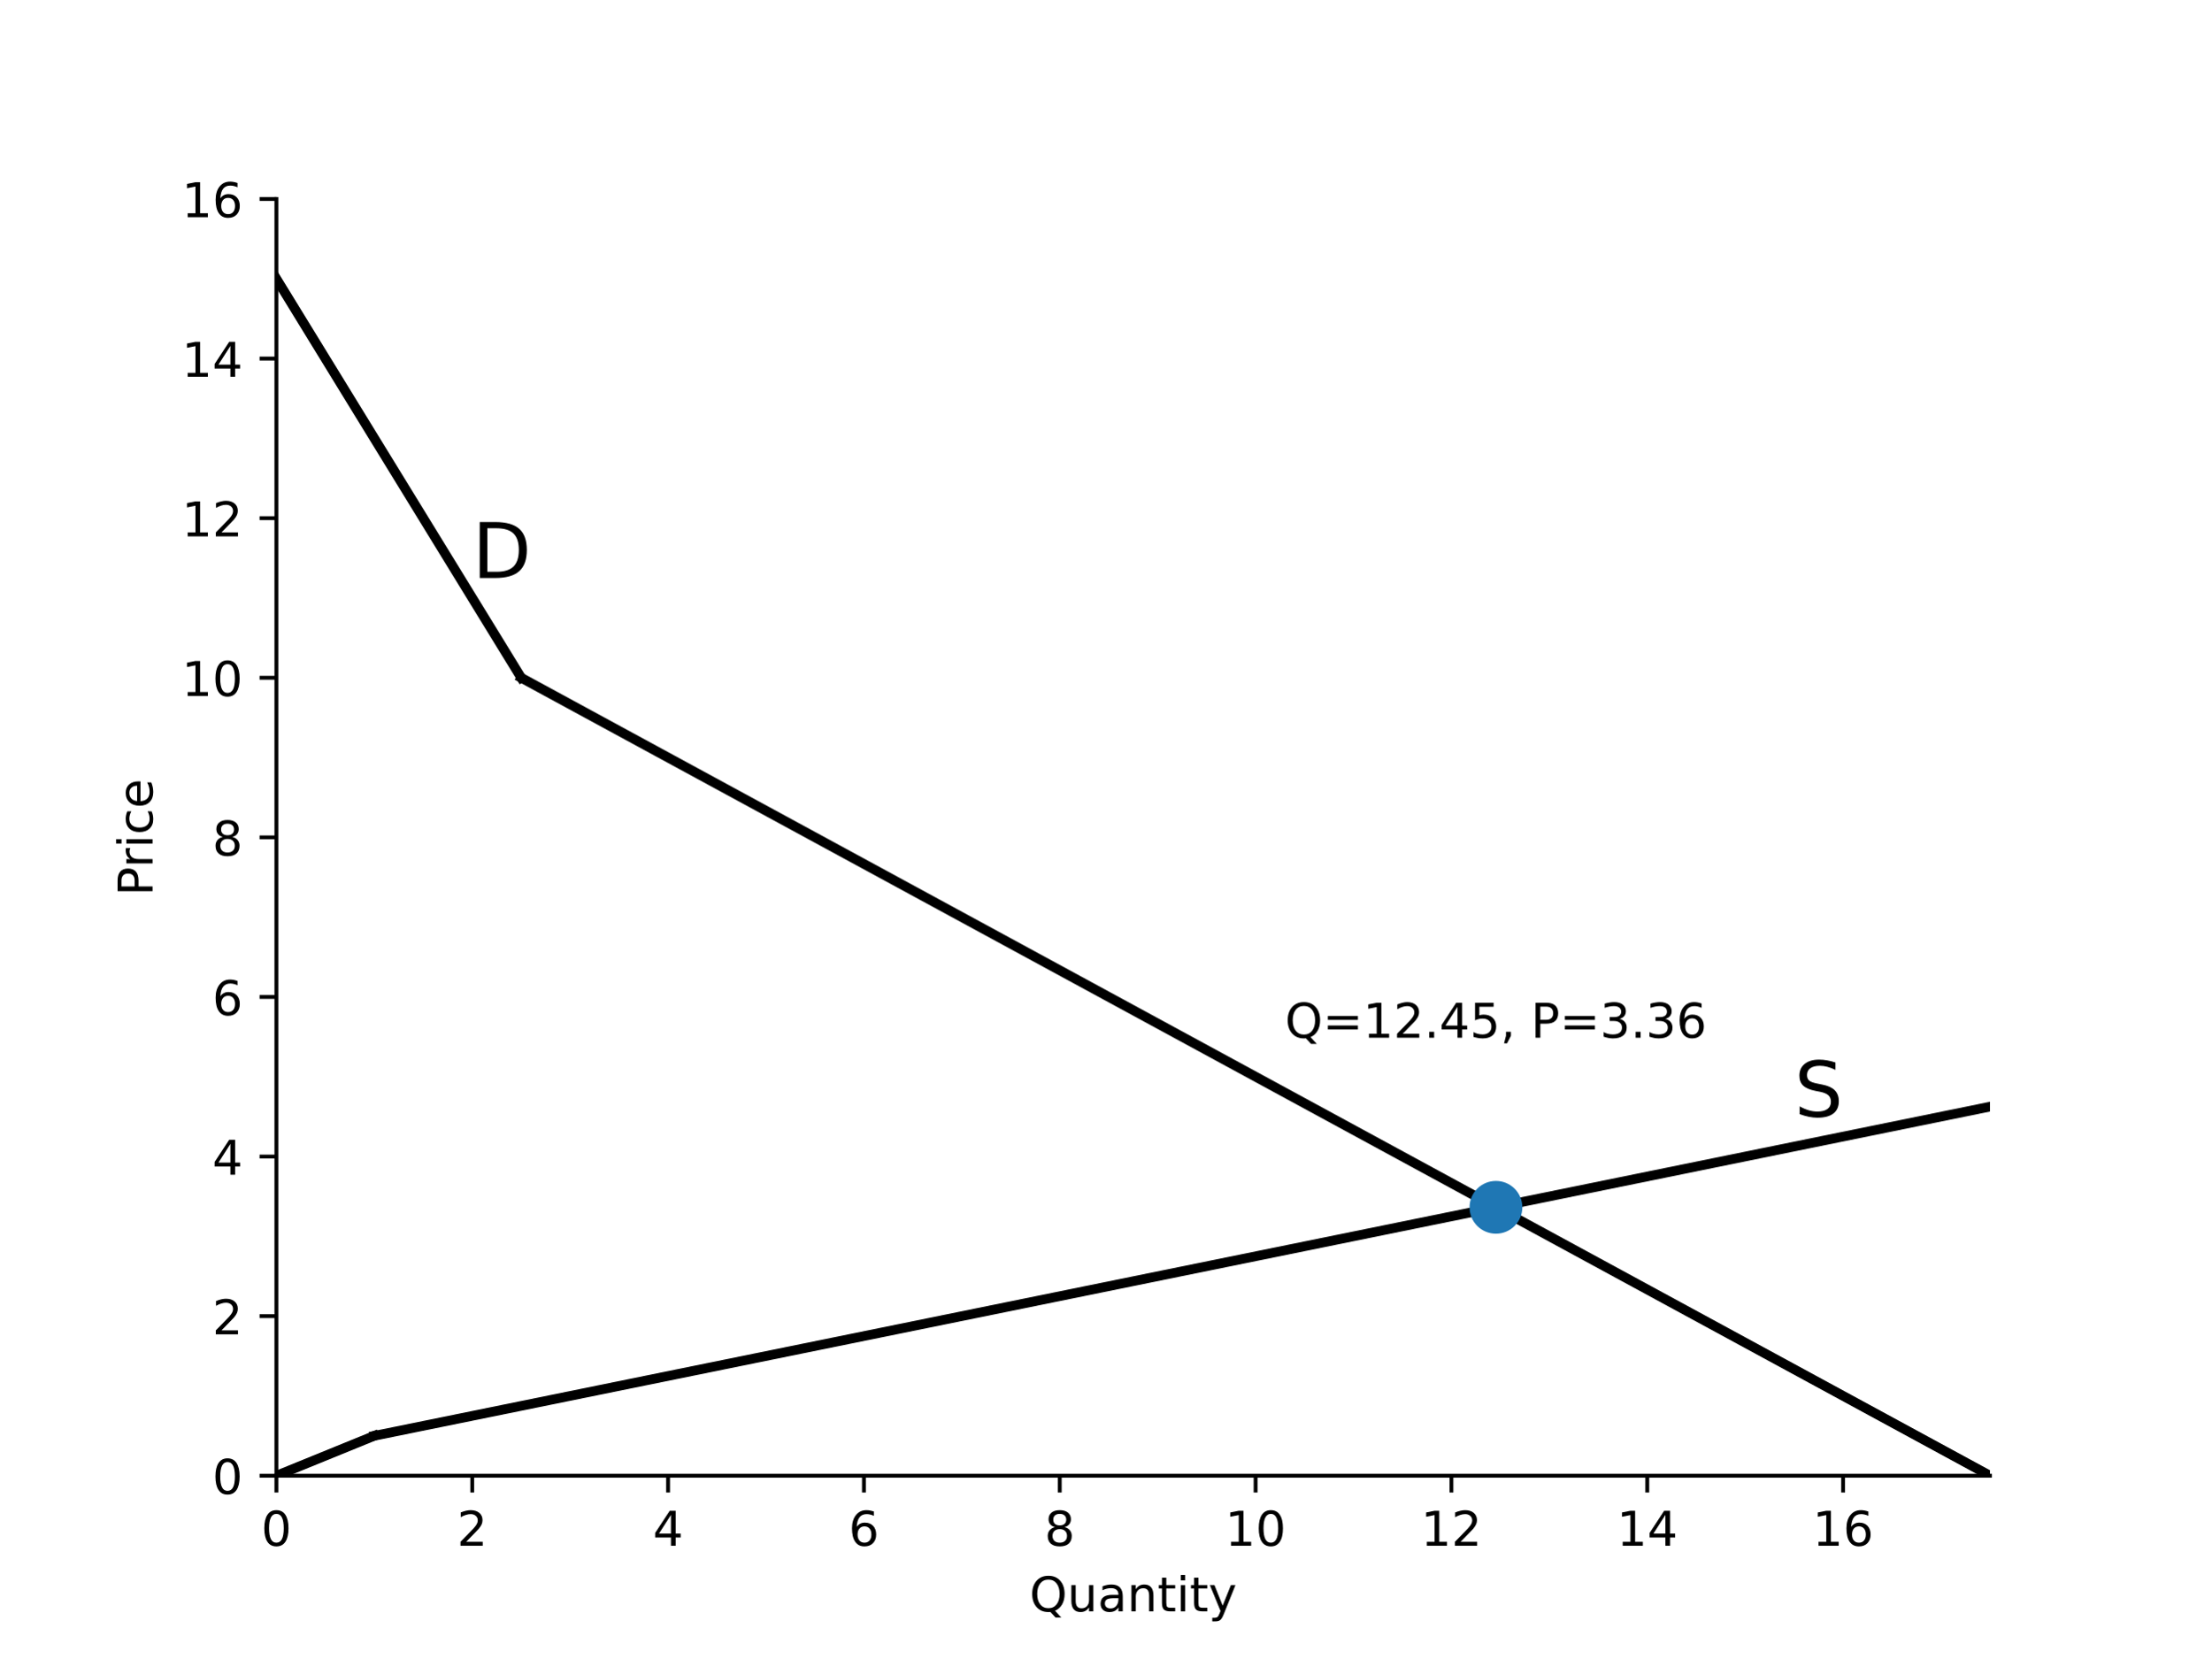
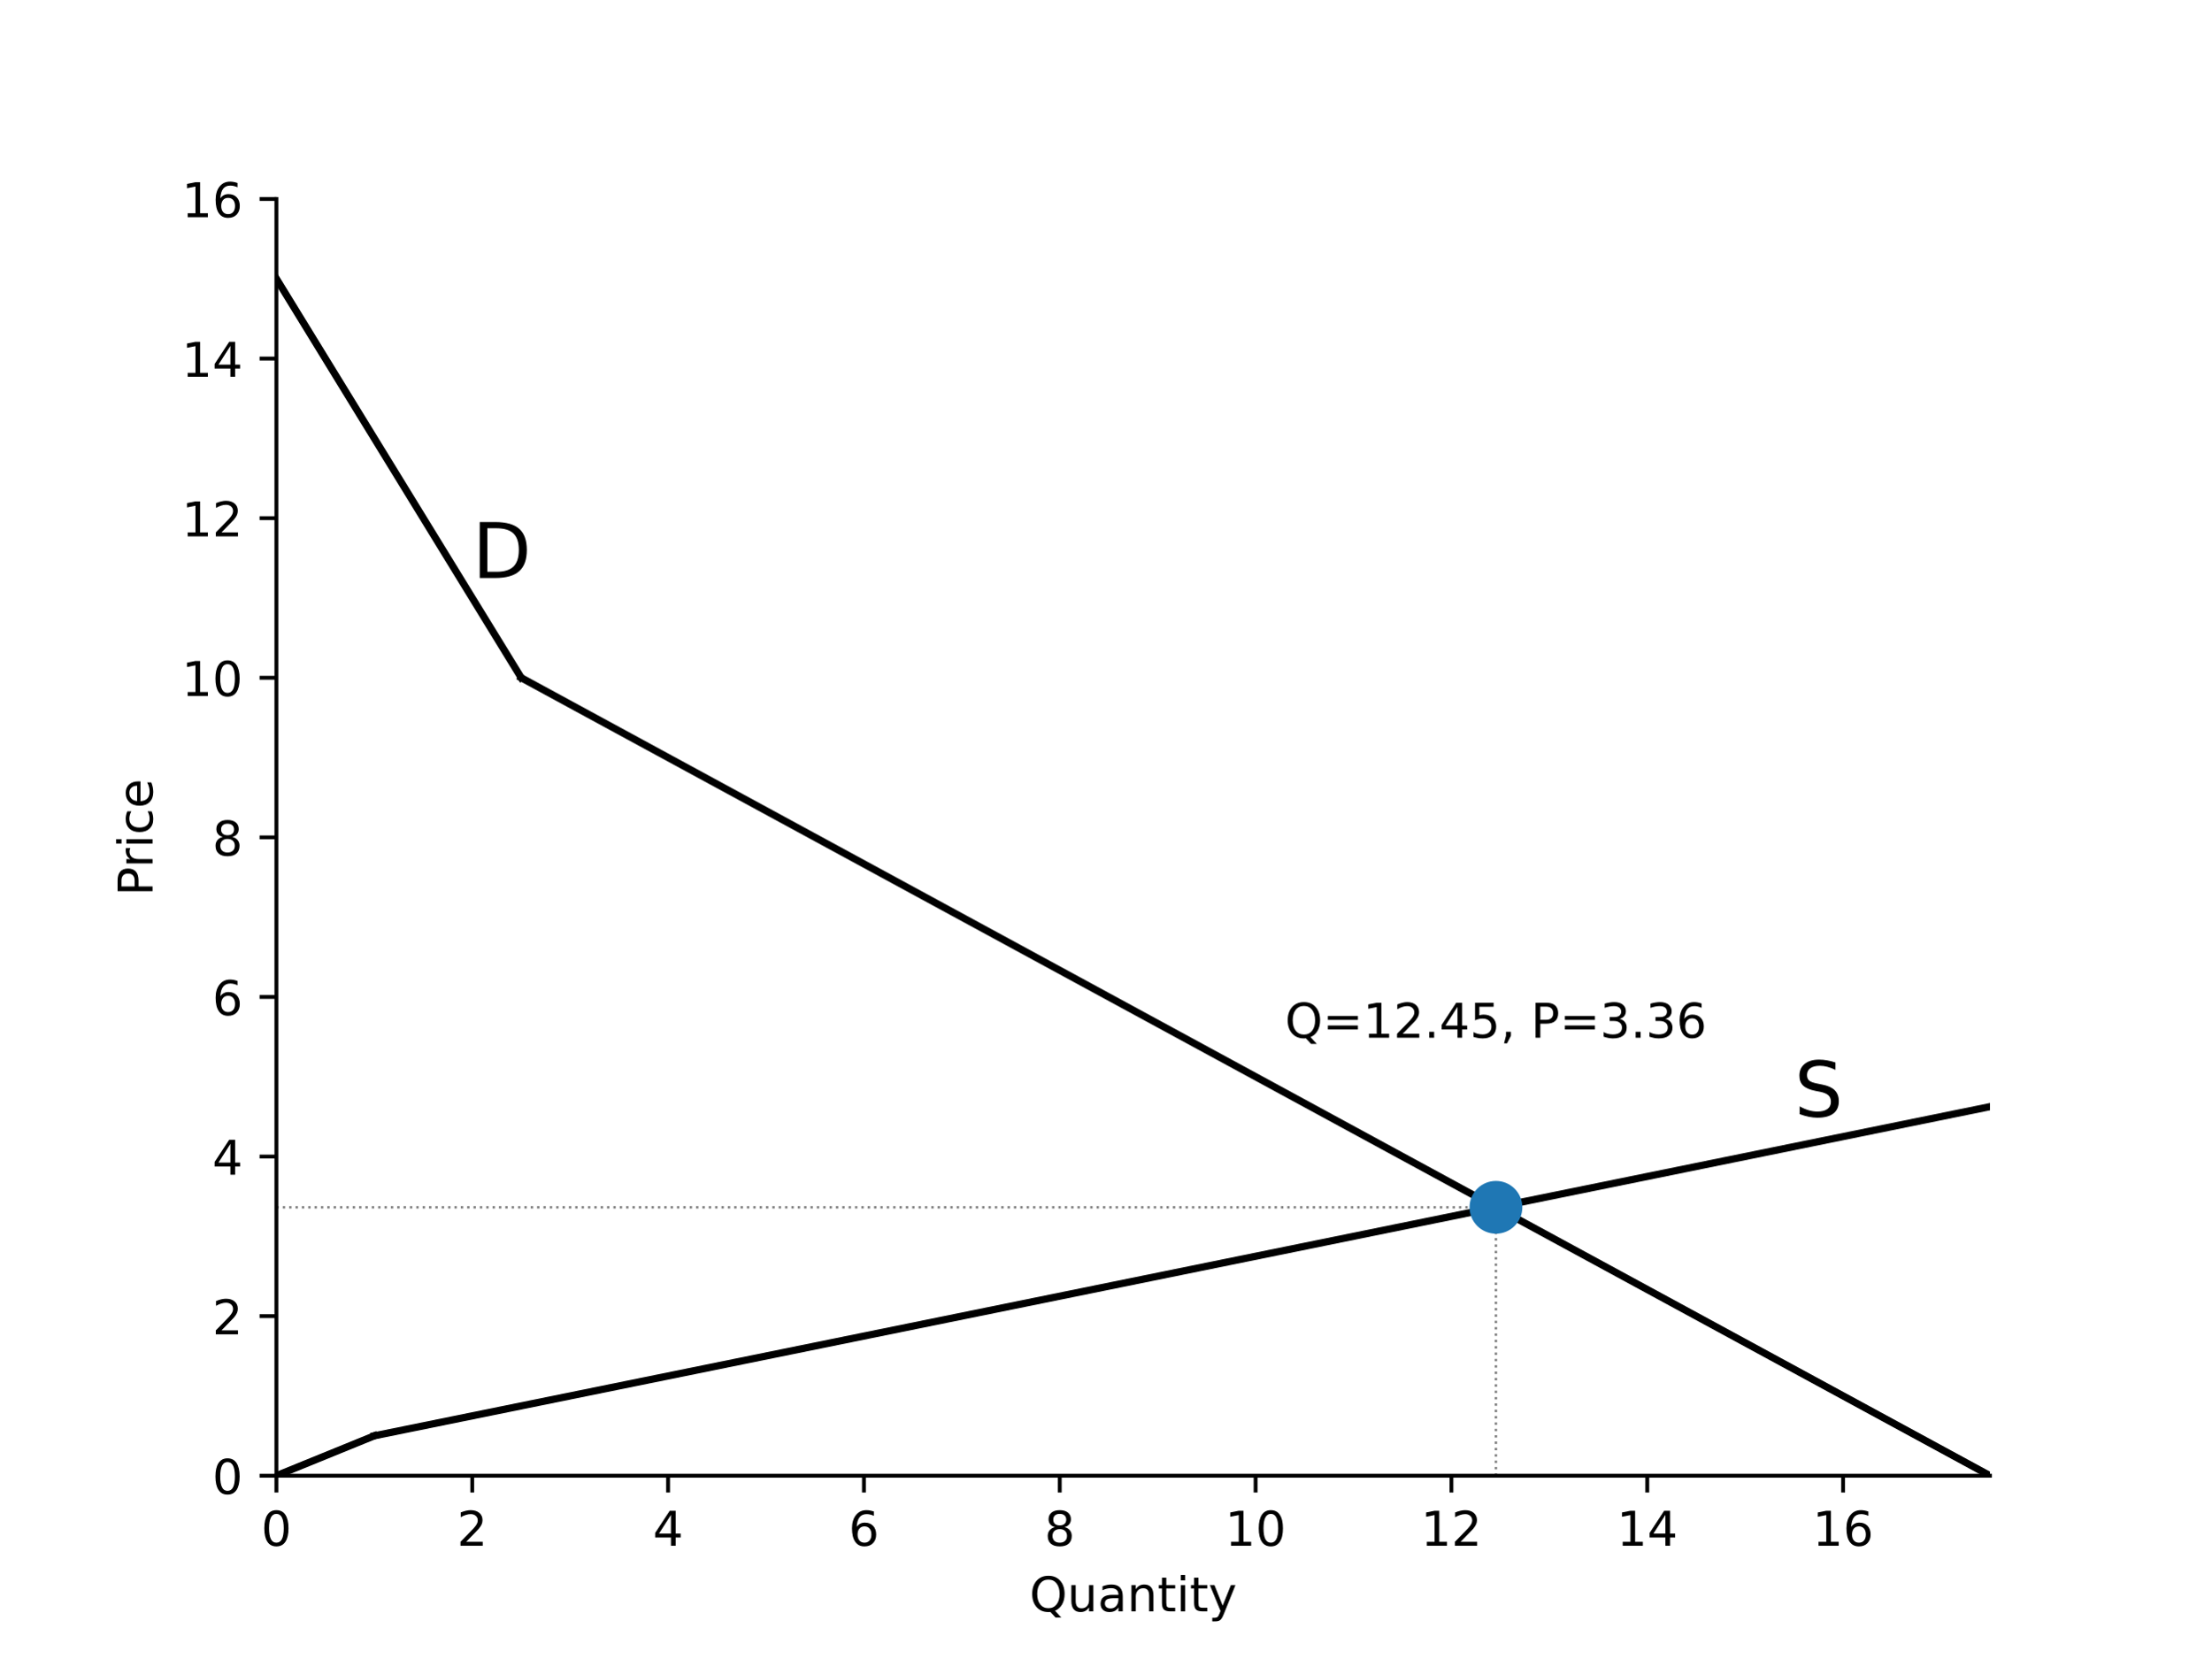
<svg xmlns="http://www.w3.org/2000/svg" xmlns:xlink="http://www.w3.org/1999/xlink" width="460.8pt" height="345.6pt" viewBox="0 0 460.8 345.6" version="1.1">
  <defs>
    <style type="text/css">*{stroke-linejoin: round; stroke-linecap: butt}</style>
  </defs>
  <g id="figure_1">
    <g id="patch_1">
      <path d="M 0 345.6  L 460.8 345.6  L 460.8 0  L 0 0  L 0 345.6  z " style="fill: none" />
    </g>
    <g id="axes_1">
      <g id="patch_2">
        <path d="M 57.6 307.584  L 414.72 307.584  L 414.72 41.472  L 57.6 41.472  L 57.6 307.584  z " style="fill: none" />
      </g>
      <g id="matplotlib.axis_1">
        <g id="xtick_1">
          <g id="line2d_1">
            <defs>
-               <path id="m3a8cb8062a" d="M 0 0  L 0 3.5  " style="stroke: #000000; stroke-width: 0.8" />
+               <path id="m53428e3627" d="M 0 0  L 0 3.5  " style="stroke: #000000; stroke-width: 0.8" />
            </defs>
            <g>
-               <use xlink:href="#m3a8cb8062a" x="57.6" y="307.584" style="stroke: #000000; stroke-width: 0.8" />
+               <use xlink:href="#m53428e3627" x="57.6" y="307.584" style="stroke: #000000; stroke-width: 0.8" />
            </g>
          </g>
          <g id="text_1">
            <g transform="translate(54.41875 322.1824) scale(0.1 -0.1)">
              <defs>
                <path id="DejaVuSans-30" d="M 2034 4250  Q 1547 4250 1301 3770  Q 1056 3291 1056 2328  Q 1056 1369 1301 889  Q 1547 409 2034 409  Q 2525 409 2770 889  Q 3016 1369 3016 2328  Q 3016 3291 2770 3770  Q 2525 4250 2034 4250  z M 2034 4750  Q 2819 4750 3233 4129  Q 3647 3509 3647 2328  Q 3647 1150 3233 529  Q 2819 -91 2034 -91  Q 1250 -91 836 529  Q 422 1150 422 2328  Q 422 3509 836 4129  Q 1250 4750 2034 4750  z " transform="scale(0.015625)" />
              </defs>
              <use xlink:href="#DejaVuSans-30" />
            </g>
          </g>
        </g>
        <g id="xtick_2">
          <g id="line2d_2">
            <g>
-               <use xlink:href="#m3a8cb8062a" x="98.414" y="307.584" style="stroke: #000000; stroke-width: 0.8" />
+               <use xlink:href="#m53428e3627" x="98.414" y="307.584" style="stroke: #000000; stroke-width: 0.8" />
            </g>
          </g>
          <g id="text_2">
            <g transform="translate(95.23246 322.1824) scale(0.1 -0.1)">
              <defs>
                <path id="DejaVuSans-32" d="M 1228 531  L 3431 531  L 3431 0  L 469 0  L 469 531  Q 828 903 1448 1529  Q 2069 2156 2228 2338  Q 2531 2678 2651 2914  Q 2772 3150 2772 3378  Q 2772 3750 2511 3984  Q 2250 4219 1831 4219  Q 1534 4219 1204 4116  Q 875 4013 500 3803  L 500 4441  Q 881 4594 1212 4672  Q 1544 4750 1819 4750  Q 2544 4750 2975 4387  Q 3406 4025 3406 3419  Q 3406 3131 3298 2873  Q 3191 2616 2906 2266  Q 2828 2175 2409 1742  Q 1991 1309 1228 531  z " transform="scale(0.015625)" />
              </defs>
              <use xlink:href="#DejaVuSans-32" />
            </g>
          </g>
        </g>
        <g id="xtick_3">
          <g id="line2d_3">
            <g>
-               <use xlink:href="#m3a8cb8062a" x="139.227" y="307.584" style="stroke: #000000; stroke-width: 0.8" />
+               <use xlink:href="#m53428e3627" x="139.227" y="307.584" style="stroke: #000000; stroke-width: 0.8" />
            </g>
          </g>
          <g id="text_3">
            <g transform="translate(136.0462 322.1824) scale(0.1 -0.1)">
              <defs>
                <path id="DejaVuSans-34" d="M 2419 4116  L 825 1625  L 2419 1625  L 2419 4116  z M 2253 4666  L 3047 4666  L 3047 1625  L 3713 1625  L 3713 1100  L 3047 1100  L 3047 0  L 2419 0  L 2419 1100  L 313 1100  L 313 1709  L 2253 4666  z " transform="scale(0.015625)" />
              </defs>
              <use xlink:href="#DejaVuSans-34" />
            </g>
          </g>
        </g>
        <g id="xtick_4">
          <g id="line2d_4">
            <g>
-               <use xlink:href="#m3a8cb8062a" x="180.041" y="307.584" style="stroke: #000000; stroke-width: 0.8" />
+               <use xlink:href="#m53428e3627" x="180.041" y="307.584" style="stroke: #000000; stroke-width: 0.8" />
            </g>
          </g>
          <g id="text_4">
            <g transform="translate(176.8599 322.1824) scale(0.1 -0.1)">
              <defs>
                <path id="DejaVuSans-36" d="M 2113 2584  Q 1688 2584 1439 2293  Q 1191 2003 1191 1497  Q 1191 994 1439 701  Q 1688 409 2113 409  Q 2538 409 2786 701  Q 3034 994 3034 1497  Q 3034 2003 2786 2293  Q 2538 2584 2113 2584  z M 3366 4563  L 3366 3988  Q 3128 4100 2886 4159  Q 2644 4219 2406 4219  Q 1781 4219 1451 3797  Q 1122 3375 1075 2522  Q 1259 2794 1537 2939  Q 1816 3084 2150 3084  Q 2853 3084 3261 2657  Q 3669 2231 3669 1497  Q 3669 778 3244 343  Q 2819 -91 2113 -91  Q 1303 -91 875 529  Q 447 1150 447 2328  Q 447 3434 972 4092  Q 1497 4750 2381 4750  Q 2619 4750 2861 4703  Q 3103 4656 3366 4563  z " transform="scale(0.015625)" />
              </defs>
              <use xlink:href="#DejaVuSans-36" />
            </g>
          </g>
        </g>
        <g id="xtick_5">
          <g id="line2d_5">
            <g>
-               <use xlink:href="#m3a8cb8062a" x="220.855" y="307.584" style="stroke: #000000; stroke-width: 0.8" />
+               <use xlink:href="#m53428e3627" x="220.855" y="307.584" style="stroke: #000000; stroke-width: 0.8" />
            </g>
          </g>
          <g id="text_5">
            <g transform="translate(217.6736 322.1824) scale(0.1 -0.1)">
              <defs>
                <path id="DejaVuSans-38" d="M 2034 2216  Q 1584 2216 1326 1975  Q 1069 1734 1069 1313  Q 1069 891 1326 650  Q 1584 409 2034 409  Q 2484 409 2743 651  Q 3003 894 3003 1313  Q 3003 1734 2745 1975  Q 2488 2216 2034 2216  z M 1403 2484  Q 997 2584 770 2862  Q 544 3141 544 3541  Q 544 4100 942 4425  Q 1341 4750 2034 4750  Q 2731 4750 3128 4425  Q 3525 4100 3525 3541  Q 3525 3141 3298 2862  Q 3072 2584 2669 2484  Q 3125 2378 3379 2068  Q 3634 1759 3634 1313  Q 3634 634 3220 271  Q 2806 -91 2034 -91  Q 1263 -91 848 271  Q 434 634 434 1313  Q 434 1759 690 2068  Q 947 2378 1403 2484  z M 1172 3481  Q 1172 3119 1398 2916  Q 1625 2713 2034 2713  Q 2441 2713 2670 2916  Q 2900 3119 2900 3481  Q 2900 3844 2670 4047  Q 2441 4250 2034 4250  Q 1625 4250 1398 4047  Q 1172 3844 1172 3481  z " transform="scale(0.015625)" />
              </defs>
              <use xlink:href="#DejaVuSans-38" />
            </g>
          </g>
        </g>
        <g id="xtick_6">
          <g id="line2d_6">
            <g>
-               <use xlink:href="#m3a8cb8062a" x="261.669" y="307.584" style="stroke: #000000; stroke-width: 0.8" />
+               <use xlink:href="#m53428e3627" x="261.669" y="307.584" style="stroke: #000000; stroke-width: 0.8" />
            </g>
          </g>
          <g id="text_6">
            <g transform="translate(255.3061 322.1824) scale(0.1 -0.1)">
              <defs>
                <path id="DejaVuSans-31" d="M 794 531  L 1825 531  L 1825 4091  L 703 3866  L 703 4441  L 1819 4666  L 2450 4666  L 2450 531  L 3481 531  L 3481 0  L 794 0  L 794 531  z " transform="scale(0.015625)" />
              </defs>
              <use xlink:href="#DejaVuSans-31" />
              <use xlink:href="#DejaVuSans-30" x="63.623" />
            </g>
          </g>
        </g>
        <g id="xtick_7">
          <g id="line2d_7">
            <g>
-               <use xlink:href="#m3a8cb8062a" x="302.482" y="307.584" style="stroke: #000000; stroke-width: 0.8" />
+               <use xlink:href="#m53428e3627" x="302.482" y="307.584" style="stroke: #000000; stroke-width: 0.8" />
            </g>
          </g>
          <g id="text_7">
            <g transform="translate(296.1198 322.1824) scale(0.1 -0.1)">
              <use xlink:href="#DejaVuSans-31" />
              <use xlink:href="#DejaVuSans-32" x="63.623" />
            </g>
          </g>
        </g>
        <g id="xtick_8">
          <g id="line2d_8">
            <g>
-               <use xlink:href="#m3a8cb8062a" x="343.296" y="307.584" style="stroke: #000000; stroke-width: 0.8" />
+               <use xlink:href="#m53428e3627" x="343.296" y="307.584" style="stroke: #000000; stroke-width: 0.8" />
            </g>
          </g>
          <g id="text_8">
            <g transform="translate(336.9335 322.1824) scale(0.1 -0.1)">
              <use xlink:href="#DejaVuSans-31" />
              <use xlink:href="#DejaVuSans-34" x="63.623" />
            </g>
          </g>
        </g>
        <g id="xtick_9">
          <g id="line2d_9">
            <g>
-               <use xlink:href="#m3a8cb8062a" x="384.11" y="307.584" style="stroke: #000000; stroke-width: 0.8" />
+               <use xlink:href="#m53428e3627" x="384.11" y="307.584" style="stroke: #000000; stroke-width: 0.8" />
            </g>
          </g>
          <g id="text_9">
            <g transform="translate(377.7472 322.1824) scale(0.1 -0.1)">
              <use xlink:href="#DejaVuSans-31" />
              <use xlink:href="#DejaVuSans-36" x="63.623" />
            </g>
          </g>
        </g>
        <g id="text_10">
          <g transform="translate(214.5538 335.8606) scale(0.1 -0.1)">
            <defs>
              <path id="DejaVuSans-51" d="M 2522 4238  Q 1834 4238 1429 3725  Q 1025 3213 1025 2328  Q 1025 1447 1429 934  Q 1834 422 2522 422  Q 3209 422 3611 934  Q 4013 1447 4013 2328  Q 4013 3213 3611 3725  Q 3209 4238 2522 4238  z M 3406 84  L 4238 -825  L 3475 -825  L 2784 -78  Q 2681 -84 2626 -87  Q 2572 -91 2522 -91  Q 1538 -91 948 567  Q 359 1225 359 2328  Q 359 3434 948 4092  Q 1538 4750 2522 4750  Q 3503 4750 4090 4092  Q 4678 3434 4678 2328  Q 4678 1516 4351 937  Q 4025 359 3406 84  z " transform="scale(0.015625)" />
              <path id="DejaVuSans-75" d="M 544 1381  L 544 3500  L 1119 3500  L 1119 1403  Q 1119 906 1312 657  Q 1506 409 1894 409  Q 2359 409 2629 706  Q 2900 1003 2900 1516  L 2900 3500  L 3475 3500  L 3475 0  L 2900 0  L 2900 538  Q 2691 219 2414 64  Q 2138 -91 1772 -91  Q 1169 -91 856 284  Q 544 659 544 1381  z M 1991 3584  L 1991 3584  z " transform="scale(0.015625)" />
              <path id="DejaVuSans-61" d="M 2194 1759  Q 1497 1759 1228 1600  Q 959 1441 959 1056  Q 959 750 1161 570  Q 1363 391 1709 391  Q 2188 391 2477 730  Q 2766 1069 2766 1631  L 2766 1759  L 2194 1759  z M 3341 1997  L 3341 0  L 2766 0  L 2766 531  Q 2569 213 2275 61  Q 1981 -91 1556 -91  Q 1019 -91 701 211  Q 384 513 384 1019  Q 384 1609 779 1909  Q 1175 2209 1959 2209  L 2766 2209  L 2766 2266  Q 2766 2663 2505 2880  Q 2244 3097 1772 3097  Q 1472 3097 1187 3025  Q 903 2953 641 2809  L 641 3341  Q 956 3463 1253 3523  Q 1550 3584 1831 3584  Q 2591 3584 2966 3190  Q 3341 2797 3341 1997  z " transform="scale(0.015625)" />
              <path id="DejaVuSans-6e" d="M 3513 2113  L 3513 0  L 2938 0  L 2938 2094  Q 2938 2591 2744 2837  Q 2550 3084 2163 3084  Q 1697 3084 1428 2787  Q 1159 2491 1159 1978  L 1159 0  L 581 0  L 581 3500  L 1159 3500  L 1159 2956  Q 1366 3272 1645 3428  Q 1925 3584 2291 3584  Q 2894 3584 3203 3211  Q 3513 2838 3513 2113  z " transform="scale(0.015625)" />
              <path id="DejaVuSans-74" d="M 1172 4494  L 1172 3500  L 2356 3500  L 2356 3053  L 1172 3053  L 1172 1153  Q 1172 725 1289 603  Q 1406 481 1766 481  L 2356 481  L 2356 0  L 1766 0  Q 1100 0 847 248  Q 594 497 594 1153  L 594 3053  L 172 3053  L 172 3500  L 594 3500  L 594 4494  L 1172 4494  z " transform="scale(0.015625)" />
              <path id="DejaVuSans-69" d="M 603 3500  L 1178 3500  L 1178 0  L 603 0  L 603 3500  z M 603 4863  L 1178 4863  L 1178 4134  L 603 4134  L 603 4863  z " transform="scale(0.015625)" />
              <path id="DejaVuSans-79" d="M 2059 -325  Q 1816 -950 1584 -1140  Q 1353 -1331 966 -1331  L 506 -1331  L 506 -850  L 844 -850  Q 1081 -850 1212 -737  Q 1344 -625 1503 -206  L 1606 56  L 191 3500  L 800 3500  L 1894 763  L 2988 3500  L 3597 3500  L 2059 -325  z " transform="scale(0.015625)" />
            </defs>
            <use xlink:href="#DejaVuSans-51" />
            <use xlink:href="#DejaVuSans-75" x="78.711" />
            <use xlink:href="#DejaVuSans-61" x="142.09" />
            <use xlink:href="#DejaVuSans-6e" x="203.369" />
            <use xlink:href="#DejaVuSans-74" x="266.748" />
            <use xlink:href="#DejaVuSans-69" x="305.957" />
            <use xlink:href="#DejaVuSans-74" x="333.74" />
            <use xlink:href="#DejaVuSans-79" x="372.949" />
          </g>
        </g>
      </g>
      <g id="matplotlib.axis_2">
        <g id="ytick_1">
          <g id="line2d_10">
            <defs>
-               <path id="mebff2f5161" d="M 0 0  L -3.5 0  " style="stroke: #000000; stroke-width: 0.8" />
+               <path id="m0500c4d3f5" d="M 0 0  L -3.5 0  " style="stroke: #000000; stroke-width: 0.8" />
            </defs>
            <g>
-               <use xlink:href="#mebff2f5161" x="57.6" y="307.584" style="stroke: #000000; stroke-width: 0.8" />
+               <use xlink:href="#m0500c4d3f5" x="57.6" y="307.584" style="stroke: #000000; stroke-width: 0.8" />
            </g>
          </g>
          <g id="text_11">
            <g transform="translate(44.2375 311.3832) scale(0.1 -0.1)">
              <use xlink:href="#DejaVuSans-30" />
            </g>
          </g>
        </g>
        <g id="ytick_2">
          <g id="line2d_11">
            <g>
-               <use xlink:href="#mebff2f5161" x="57.6" y="274.32" style="stroke: #000000; stroke-width: 0.8" />
+               <use xlink:href="#m0500c4d3f5" x="57.6" y="274.32" style="stroke: #000000; stroke-width: 0.8" />
            </g>
          </g>
          <g id="text_12">
            <g transform="translate(44.2375 278.1192) scale(0.1 -0.1)">
              <use xlink:href="#DejaVuSans-32" />
            </g>
          </g>
        </g>
        <g id="ytick_3">
          <g id="line2d_12">
            <g>
-               <use xlink:href="#mebff2f5161" x="57.6" y="241.056" style="stroke: #000000; stroke-width: 0.8" />
+               <use xlink:href="#m0500c4d3f5" x="57.6" y="241.056" style="stroke: #000000; stroke-width: 0.8" />
            </g>
          </g>
          <g id="text_13">
            <g transform="translate(44.2375 244.8552) scale(0.1 -0.1)">
              <use xlink:href="#DejaVuSans-34" />
            </g>
          </g>
        </g>
        <g id="ytick_4">
          <g id="line2d_13">
            <g>
-               <use xlink:href="#mebff2f5161" x="57.6" y="207.792" style="stroke: #000000; stroke-width: 0.8" />
+               <use xlink:href="#m0500c4d3f5" x="57.6" y="207.792" style="stroke: #000000; stroke-width: 0.8" />
            </g>
          </g>
          <g id="text_14">
            <g transform="translate(44.2375 211.5912) scale(0.1 -0.1)">
              <use xlink:href="#DejaVuSans-36" />
            </g>
          </g>
        </g>
        <g id="ytick_5">
          <g id="line2d_14">
            <g>
-               <use xlink:href="#mebff2f5161" x="57.6" y="174.528" style="stroke: #000000; stroke-width: 0.8" />
+               <use xlink:href="#m0500c4d3f5" x="57.6" y="174.528" style="stroke: #000000; stroke-width: 0.8" />
            </g>
          </g>
          <g id="text_15">
            <g transform="translate(44.2375 178.3272) scale(0.1 -0.1)">
              <use xlink:href="#DejaVuSans-38" />
            </g>
          </g>
        </g>
        <g id="ytick_6">
          <g id="line2d_15">
            <g>
-               <use xlink:href="#mebff2f5161" x="57.6" y="141.264" style="stroke: #000000; stroke-width: 0.8" />
+               <use xlink:href="#m0500c4d3f5" x="57.6" y="141.264" style="stroke: #000000; stroke-width: 0.8" />
            </g>
          </g>
          <g id="text_16">
            <g transform="translate(37.875 145.0632) scale(0.1 -0.1)">
              <use xlink:href="#DejaVuSans-31" />
              <use xlink:href="#DejaVuSans-30" x="63.623" />
            </g>
          </g>
        </g>
        <g id="ytick_7">
          <g id="line2d_16">
            <g>
-               <use xlink:href="#mebff2f5161" x="57.6" y="108" style="stroke: #000000; stroke-width: 0.8" />
+               <use xlink:href="#m0500c4d3f5" x="57.6" y="108" style="stroke: #000000; stroke-width: 0.8" />
            </g>
          </g>
          <g id="text_17">
            <g transform="translate(37.875 111.7992) scale(0.1 -0.1)">
              <use xlink:href="#DejaVuSans-31" />
              <use xlink:href="#DejaVuSans-32" x="63.623" />
            </g>
          </g>
        </g>
        <g id="ytick_8">
          <g id="line2d_17">
            <g>
-               <use xlink:href="#mebff2f5161" x="57.6" y="74.736" style="stroke: #000000; stroke-width: 0.8" />
+               <use xlink:href="#m0500c4d3f5" x="57.6" y="74.736" style="stroke: #000000; stroke-width: 0.8" />
            </g>
          </g>
          <g id="text_18">
            <g transform="translate(37.875 78.53522) scale(0.1 -0.1)">
              <use xlink:href="#DejaVuSans-31" />
              <use xlink:href="#DejaVuSans-34" x="63.623" />
            </g>
          </g>
        </g>
        <g id="ytick_9">
          <g id="line2d_18">
            <g>
-               <use xlink:href="#mebff2f5161" x="57.6" y="41.472" style="stroke: #000000; stroke-width: 0.8" />
+               <use xlink:href="#m0500c4d3f5" x="57.6" y="41.472" style="stroke: #000000; stroke-width: 0.8" />
            </g>
          </g>
          <g id="text_19">
            <g transform="translate(37.875 45.27122) scale(0.1 -0.1)">
              <use xlink:href="#DejaVuSans-31" />
              <use xlink:href="#DejaVuSans-36" x="63.623" />
            </g>
          </g>
        </g>
        <g id="text_20">
          <g transform="translate(31.79531 186.7257) rotate(-90) scale(0.1 -0.1)">
            <defs>
              <path id="DejaVuSans-50" d="M 1259 4147  L 1259 2394  L 2053 2394  Q 2494 2394 2734 2622  Q 2975 2850 2975 3272  Q 2975 3691 2734 3919  Q 2494 4147 2053 4147  L 1259 4147  z M 628 4666  L 2053 4666  Q 2838 4666 3239 4311  Q 3641 3956 3641 3272  Q 3641 2581 3239 2228  Q 2838 1875 2053 1875  L 1259 1875  L 1259 0  L 628 0  L 628 4666  z " transform="scale(0.015625)" />
              <path id="DejaVuSans-72" d="M 2631 2963  Q 2534 3019 2420 3045  Q 2306 3072 2169 3072  Q 1681 3072 1420 2755  Q 1159 2438 1159 1844  L 1159 0  L 581 0  L 581 3500  L 1159 3500  L 1159 2956  Q 1341 3275 1631 3429  Q 1922 3584 2338 3584  Q 2397 3584 2469 3576  Q 2541 3569 2628 3553  L 2631 2963  z " transform="scale(0.015625)" />
              <path id="DejaVuSans-63" d="M 3122 3366  L 3122 2828  Q 2878 2963 2633 3030  Q 2388 3097 2138 3097  Q 1578 3097 1268 2742  Q 959 2388 959 1747  Q 959 1106 1268 751  Q 1578 397 2138 397  Q 2388 397 2633 464  Q 2878 531 3122 666  L 3122 134  Q 2881 22 2623 -34  Q 2366 -91 2075 -91  Q 1284 -91 818 406  Q 353 903 353 1747  Q 353 2603 823 3093  Q 1294 3584 2113 3584  Q 2378 3584 2631 3529  Q 2884 3475 3122 3366  z " transform="scale(0.015625)" />
              <path id="DejaVuSans-65" d="M 3597 1894  L 3597 1613  L 953 1613  Q 991 1019 1311 708  Q 1631 397 2203 397  Q 2534 397 2845 478  Q 3156 559 3463 722  L 3463 178  Q 3153 47 2828 -22  Q 2503 -91 2169 -91  Q 1331 -91 842 396  Q 353 884 353 1716  Q 353 2575 817 3079  Q 1281 3584 2069 3584  Q 2775 3584 3186 3129  Q 3597 2675 3597 1894  z M 3022 2063  Q 3016 2534 2758 2815  Q 2500 3097 2075 3097  Q 1594 3097 1305 2825  Q 1016 2553 972 2059  L 3022 2063  z " transform="scale(0.015625)" />
            </defs>
            <use xlink:href="#DejaVuSans-50" />
            <use xlink:href="#DejaVuSans-72" x="58.553" />
            <use xlink:href="#DejaVuSans-69" x="99.666" />
            <use xlink:href="#DejaVuSans-63" x="127.449" />
            <use xlink:href="#DejaVuSans-65" x="182.43" />
          </g>
        </g>
      </g>
      <g id="line2d_19">
-         <path d="M 414.72 307.584  L 108.617 141.264  " clip-path="url(#p9a707f1cce)" style="fill: none; stroke: #000000; stroke-width: 2; stroke-linecap: square" />
+         <path d="M 311.758 307.584  L 311.758 251.64  " clip-path="url(#p873718a9b0)" style="fill: none; stroke-dasharray: 0.5,0.825; stroke-dashoffset: 0; stroke: #808080; stroke-width: 0.5" />
      </g>
      <g id="line2d_20">
-         <path d="M 108.617 141.264  L 57.6 58.104  " clip-path="url(#p9a707f1cce)" style="fill: none; stroke: #000000; stroke-width: 2; stroke-linecap: square" />
+         <path d="M 57.6 251.64  L 311.758 251.64  " clip-path="url(#p873718a9b0)" style="fill: none; stroke-dasharray: 0.5,0.825; stroke-dashoffset: 0; stroke: #808080; stroke-width: 0.5" />
      </g>
      <g id="line2d_21">
-         <path d="M 57.6 307.584  L 78.007 299.268  " clip-path="url(#p9a707f1cce)" style="fill: none; stroke: #000000; stroke-width: 2; stroke-linecap: square" />
+         <path d="M 311.758 251.64  " clip-path="url(#p873718a9b0)" style="fill: none; stroke: #000000; stroke-width: 1.5; stroke-linecap: square" />
+         <defs>
+           <path id="mcffc2de47d" d="M 0 3.5  C 0.928 3.5 1.819 3.131 2.475 2.475  C 3.131 1.819 3.5 0.928 3.5 0  C 3.5 -0.928 3.131 -1.819 2.475 -2.475  C 1.819 -3.131 0.928 -3.5 0 -3.5  C -0.928 -3.5 -1.819 -3.131 -2.475 -2.475  C -3.131 -1.819 -3.5 -0.928 -3.5 0  C -3.5 0.928 -3.131 1.819 -2.475 2.475  C -1.819 3.131 -0.928 3.5 0 3.5  z " style="stroke: #000000" />
+         </defs>
+         <g clip-path="url(#p873718a9b0)">
+           <use xlink:href="#mcffc2de47d" x="311.758" y="251.64" style="stroke: #000000" />
+         </g>
      </g>
      <g id="line2d_22">
-         <path d="M 78.007 299.268  L 414.72 230.661  " clip-path="url(#p9a707f1cce)" style="fill: none; stroke: #000000; stroke-width: 2; stroke-linecap: square" />
+         <path d="M 414.72 307.584  L 108.617 141.264  " clip-path="url(#p873718a9b0)" style="fill: none; stroke: #000000; stroke-width: 1.5; stroke-linecap: square" />
      </g>
      <g id="line2d_23">
-         <path d="M 311.758 251.64  " clip-path="url(#p9a707f1cce)" style="fill: none; stroke: #1f77b4; stroke-width: 1.5; stroke-linecap: square" />
+         <path d="M 108.617 141.264  L 57.6 58.104  " clip-path="url(#p873718a9b0)" style="fill: none; stroke: #000000; stroke-width: 1.5; stroke-linecap: square" />
+       </g>
+       <g id="line2d_24">
+         <path d="M 57.6 307.584  L 78.007 299.268  " clip-path="url(#p873718a9b0)" style="fill: none; stroke: #000000; stroke-width: 1.5; stroke-linecap: square" />
+       </g>
+       <g id="line2d_25">
+         <path d="M 78.007 299.268  L 414.72 230.661  " clip-path="url(#p873718a9b0)" style="fill: none; stroke: #000000; stroke-width: 1.5; stroke-linecap: square" />
+       </g>
+       <g id="line2d_26">
+         <path d="M 311.758 251.64  " clip-path="url(#p873718a9b0)" style="fill: none; stroke: #1f77b4; stroke-width: 1.5; stroke-linecap: square" />
        <defs>
-           <path id="m5fb1cc6807" d="M 0 5  C 1.326 5 2.598 4.473 3.536 3.536  C 4.473 2.598 5 1.326 5 0  C 5 -1.326 4.473 -2.598 3.536 -3.536  C 2.598 -4.473 1.326 -5 0 -5  C -1.326 -5 -2.598 -4.473 -3.536 -3.536  C -4.473 -2.598 -5 -1.326 -5 0  C -5 1.326 -4.473 2.598 -3.536 3.536  C -2.598 4.473 -1.326 5 0 5  z " style="stroke: #1f77b4" />
+           <path id="m9f235d30d5" d="M 0 5  C 1.326 5 2.598 4.473 3.536 3.536  C 4.473 2.598 5 1.326 5 0  C 5 -1.326 4.473 -2.598 3.536 -3.536  C 2.598 -4.473 1.326 -5 0 -5  C -1.326 -5 -2.598 -4.473 -3.536 -3.536  C -4.473 -2.598 -5 -1.326 -5 0  C -5 1.326 -4.473 2.598 -3.536 3.536  C -2.598 4.473 -1.326 5 0 5  z " style="stroke: #1f77b4" />
        </defs>
-         <g clip-path="url(#p9a707f1cce)">
-           <use xlink:href="#m5fb1cc6807" x="311.758" y="251.64" style="fill: #1f77b4; stroke: #1f77b4" />
+         <g clip-path="url(#p873718a9b0)">
+           <use xlink:href="#m9f235d30d5" x="311.758" y="251.64" style="fill: #1f77b4; stroke: #1f77b4" />
        </g>
      </g>
      <g id="patch_3">
        <path d="M 57.6 307.584  L 57.6 41.472  " style="fill: none; stroke: #000000; stroke-width: 0.8; stroke-linejoin: miter; stroke-linecap: square" />
      </g>
      <g id="patch_4">
        <path d="M 57.6 307.584  L 414.72 307.584  " style="fill: none; stroke: #000000; stroke-width: 0.8; stroke-linejoin: miter; stroke-linecap: square" />
      </g>
      <g id="text_21">
        <g transform="translate(98.41371 120.4729) scale(0.16 -0.16)">
          <defs>
            <path id="DejaVuSans-44" d="M 1259 4147  L 1259 519  L 2022 519  Q 2988 519 3436 956  Q 3884 1394 3884 2338  Q 3884 3275 3436 3711  Q 2988 4147 2022 4147  L 1259 4147  z M 628 4666  L 1925 4666  Q 3281 4666 3915 4102  Q 4550 3538 4550 2338  Q 4550 1131 3912 565  Q 3275 0 1925 0  L 628 0  L 628 4666  z " transform="scale(0.015625)" />
          </defs>
          <use xlink:href="#DejaVuSans-44" />
        </g>
      </g>
      <g id="text_22">
        <g transform="translate(373.9522 232.7389) scale(0.16 -0.16)">
          <defs>
            <path id="DejaVuSans-53" d="M 3425 4513  L 3425 3897  Q 3066 4069 2747 4153  Q 2428 4238 2131 4238  Q 1616 4238 1336 4038  Q 1056 3838 1056 3469  Q 1056 3159 1242 3001  Q 1428 2844 1947 2747  L 2328 2669  Q 3034 2534 3370 2195  Q 3706 1856 3706 1288  Q 3706 609 3251 259  Q 2797 -91 1919 -91  Q 1588 -91 1214 -16  Q 841 59 441 206  L 441 856  Q 825 641 1194 531  Q 1563 422 1919 422  Q 2459 422 2753 634  Q 3047 847 3047 1241  Q 3047 1584 2836 1778  Q 2625 1972 2144 2069  L 1759 2144  Q 1053 2284 737 2584  Q 422 2884 422 3419  Q 422 4038 858 4394  Q 1294 4750 2059 4750  Q 2388 4750 2728 4690  Q 3069 4631 3425 4513  z " transform="scale(0.015625)" />
          </defs>
          <use xlink:href="#DejaVuSans-53" />
        </g>
      </g>
      <g id="text_23">
        <g transform="translate(267.8027 216.2963) scale(0.1 -0.1)">
          <defs>
            <path id="DejaVuSans-3d" d="M 678 2906  L 4684 2906  L 4684 2381  L 678 2381  L 678 2906  z M 678 1631  L 4684 1631  L 4684 1100  L 678 1100  L 678 1631  z " transform="scale(0.015625)" />
            <path id="DejaVuSans-2e" d="M 684 794  L 1344 794  L 1344 0  L 684 0  L 684 794  z " transform="scale(0.015625)" />
            <path id="DejaVuSans-35" d="M 691 4666  L 3169 4666  L 3169 4134  L 1269 4134  L 1269 2991  Q 1406 3038 1543 3061  Q 1681 3084 1819 3084  Q 2600 3084 3056 2656  Q 3513 2228 3513 1497  Q 3513 744 3044 326  Q 2575 -91 1722 -91  Q 1428 -91 1123 -41  Q 819 9 494 109  L 494 744  Q 775 591 1075 516  Q 1375 441 1709 441  Q 2250 441 2565 725  Q 2881 1009 2881 1497  Q 2881 1984 2565 2268  Q 2250 2553 1709 2553  Q 1456 2553 1204 2497  Q 953 2441 691 2322  L 691 4666  z " transform="scale(0.015625)" />
            <path id="DejaVuSans-2c" d="M 750 794  L 1409 794  L 1409 256  L 897 -744  L 494 -744  L 750 256  L 750 794  z " transform="scale(0.015625)" />
            <path id="DejaVuSans-20" transform="scale(0.015625)" />
            <path id="DejaVuSans-33" d="M 2597 2516  Q 3050 2419 3304 2112  Q 3559 1806 3559 1356  Q 3559 666 3084 287  Q 2609 -91 1734 -91  Q 1441 -91 1130 -33  Q 819 25 488 141  L 488 750  Q 750 597 1062 519  Q 1375 441 1716 441  Q 2309 441 2620 675  Q 2931 909 2931 1356  Q 2931 1769 2642 2001  Q 2353 2234 1838 2234  L 1294 2234  L 1294 2753  L 1863 2753  Q 2328 2753 2575 2939  Q 2822 3125 2822 3475  Q 2822 3834 2567 4026  Q 2313 4219 1838 4219  Q 1578 4219 1281 4162  Q 984 4106 628 3988  L 628 4550  Q 988 4650 1302 4700  Q 1616 4750 1894 4750  Q 2613 4750 3031 4423  Q 3450 4097 3450 3541  Q 3450 3153 3228 2886  Q 3006 2619 2597 2516  z " transform="scale(0.015625)" />
          </defs>
          <use xlink:href="#DejaVuSans-51" />
          <use xlink:href="#DejaVuSans-3d" x="78.711" />
          <use xlink:href="#DejaVuSans-31" x="162.5" />
          <use xlink:href="#DejaVuSans-32" x="226.123" />
          <use xlink:href="#DejaVuSans-2e" x="289.746" />
          <use xlink:href="#DejaVuSans-34" x="321.533" />
          <use xlink:href="#DejaVuSans-35" x="385.156" />
          <use xlink:href="#DejaVuSans-2c" x="448.779" />
          <use xlink:href="#DejaVuSans-20" x="480.566" />
          <use xlink:href="#DejaVuSans-50" x="512.354" />
          <use xlink:href="#DejaVuSans-3d" x="572.656" />
          <use xlink:href="#DejaVuSans-33" x="656.445" />
          <use xlink:href="#DejaVuSans-2e" x="720.068" />
          <use xlink:href="#DejaVuSans-33" x="751.855" />
          <use xlink:href="#DejaVuSans-36" x="815.479" />
        </g>
      </g>
    </g>
  </g>
  <defs>
-     <clipPath id="p9a707f1cce">
+     <clipPath id="p873718a9b0">
      <rect x="57.6" y="41.472" width="357.12" height="266.112" />
    </clipPath>
  </defs>
</svg>
